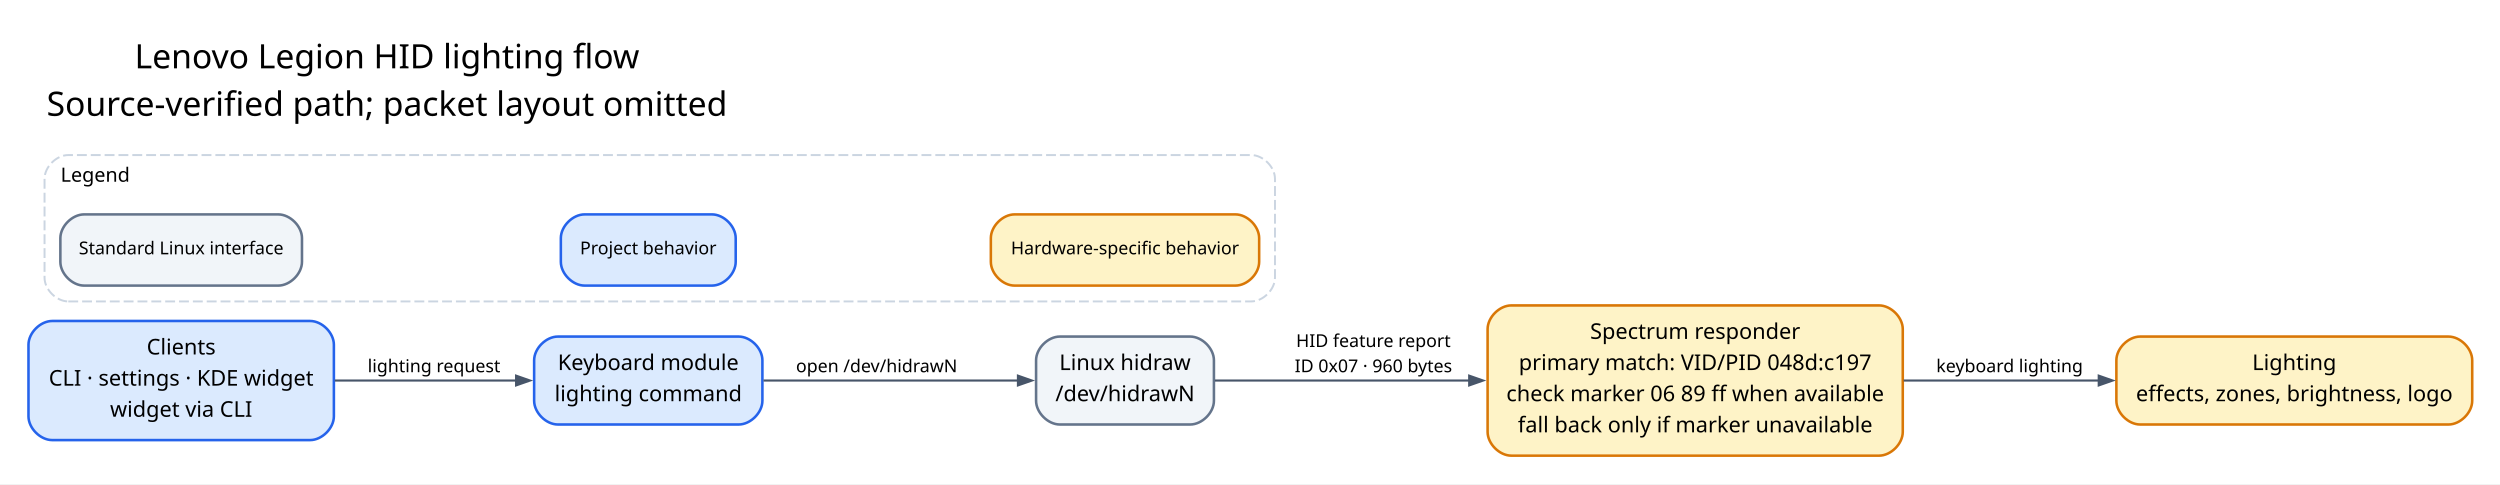
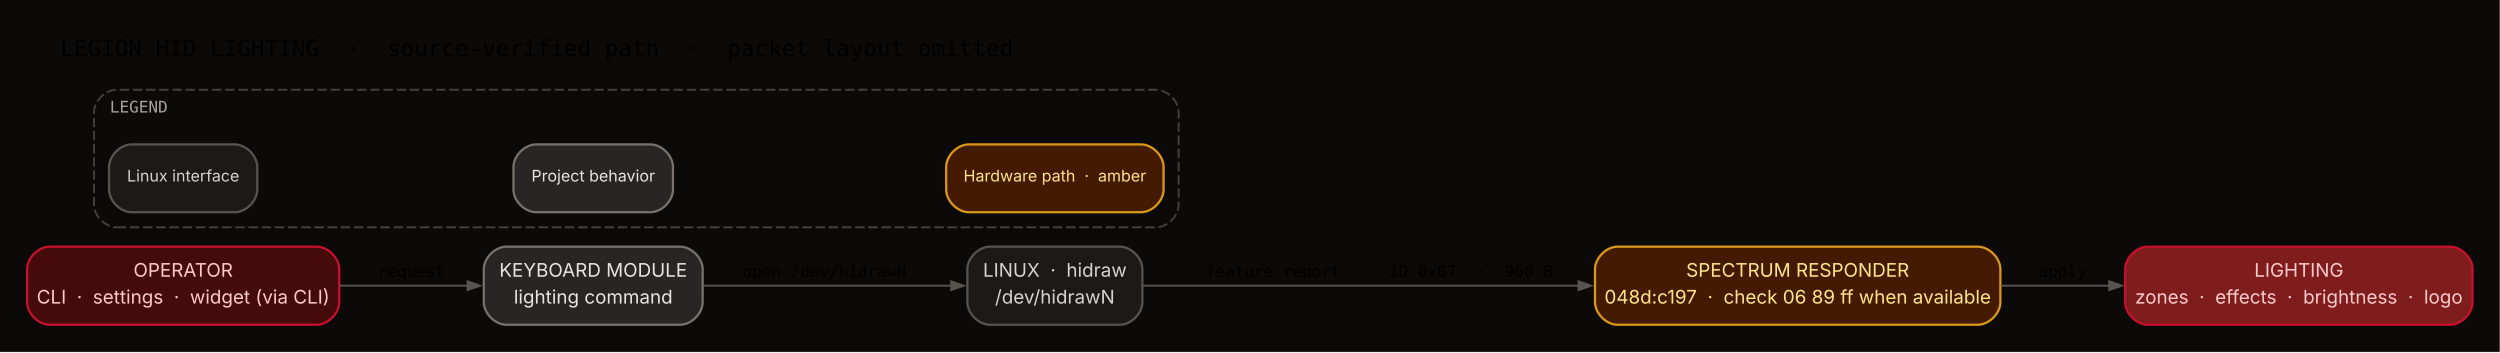
- <svg xmlns="http://www.w3.org/2000/svg" width="1264pt" height="245pt" viewBox="0.00 0.00 1264.00 245.00">
-   <g id="graph0" class="graph" transform="scale(1 1) rotate(0) translate(14.4 230.38)">
-     <polygon fill="white" stroke="none" points="-14.4,14.4 -14.4,-230.38 1249.95,-230.38 1249.95,14.4 -14.4,14.4" />
-     <text xml:space="preserve" text-anchor="middle" x="181.25" y="-195.83" font-family="sans-serif" font-size="17.00">Lenovo Legion HID lighting flow</text>
-     <text xml:space="preserve" text-anchor="middle" x="181.25" y="-171.83" font-family="sans-serif" font-size="17.00">Source-verified path; packet layout omitted</text>
+ <svg xmlns="http://www.w3.org/2000/svg" width="1327pt" height="187pt" viewBox="0.00 0.00 1327.00 187.00">
+   <g id="graph0" class="graph" transform="scale(1 1) rotate(0) translate(14.4 172.38)">
+     <polygon fill="#0c0a09" stroke="none" points="-14.4,14.4 -14.4,-172.38 1312.45,-172.38 1312.45,14.4 -14.4,14.4" />
+     <text xml:space="preserve" text-anchor="middle" x="270.5" y="-142.58" font-family="JetBrains Mono,ui-monospace,monospace" font-size="12.00">LEGION HID LIGHTING  ·  source-verified path  ·  packet layout omitted</text>
    <g id="clust1" class="cluster">
-       <path fill="white" stroke="#cbd5e1" stroke-dasharray="5,2" d="M20.12,-77.98C20.12,-77.98 618.23,-77.98 618.23,-77.98 624.23,-77.98 630.23,-83.98 630.23,-89.98 630.23,-89.98 630.23,-139.98 630.23,-139.98 630.23,-145.98 624.23,-151.98 618.23,-151.98 618.23,-151.98 20.12,-151.98 20.12,-151.98 14.12,-151.98 8.12,-145.98 8.12,-139.98 8.12,-139.98 8.12,-89.98 8.12,-89.98 8.12,-83.98 14.12,-77.98 20.12,-77.98" />
-       <text xml:space="preserve" text-anchor="middle" x="33.75" y="-138.48" font-family="sans-serif" font-size="10.00">Legend</text>
+       <path fill="#0c0a09" stroke="#44403c" stroke-dasharray="5,2" d="M47.5,-51.73C47.5,-51.73 599.23,-51.73 599.23,-51.73 605.23,-51.73 611.23,-57.73 611.23,-63.73 611.23,-63.73 611.23,-112.73 611.23,-112.73 611.23,-118.73 605.23,-124.73 599.23,-124.73 599.23,-124.73 47.5,-124.73 47.5,-124.73 41.5,-124.73 35.5,-118.73 35.5,-112.73 35.5,-112.73 35.5,-63.73 35.5,-63.73 35.5,-57.73 41.5,-51.73 47.5,-51.73" />
+       <text xml:space="preserve" text-anchor="middle" x="59.25" y="-112.66" font-family="JetBrains Mono,ui-monospace,monospace" font-size="8.50" fill="#a8a29e">LEGEND</text>
    </g>
    <g id="node1" class="node">
-       <path fill="#dbeafe" stroke="#2563eb" stroke-width="1.3" d="M142.41,-68.09C142.41,-68.09 12,-68.09 12,-68.09 6,-68.09 0,-62.09 0,-56.09 0,-56.09 0,-19.87 0,-19.87 0,-13.87 6,-7.87 12,-7.87 12,-7.87 142.41,-7.87 142.41,-7.87 148.41,-7.87 154.41,-13.87 154.41,-19.87 154.41,-19.87 154.41,-56.09 154.41,-56.09 154.41,-62.09 148.41,-68.09 142.41,-68.09" />
-       <text xml:space="preserve" text-anchor="middle" x="77.2" y="-51.15" font-family="sans-serif" font-size="11.00">Clients</text>
-       <text xml:space="preserve" text-anchor="middle" x="77.2" y="-35.4" font-family="sans-serif" font-size="11.00">CLI · settings · KDE widget</text>
-       <text xml:space="preserve" text-anchor="middle" x="77.2" y="-19.65" font-family="sans-serif" font-size="11.00">widget via CLI</text>
+       <path fill="#450a0a" stroke="#c8102e" stroke-width="1.2" d="M153.66,-41.46C153.66,-41.46 12,-41.46 12,-41.46 6,-41.46 0,-35.46 0,-29.46 0,-29.46 0,-12 0,-12 0,-6 6,0 12,0 12,0 153.66,0 153.66,0 159.66,0 165.66,-6 165.66,-12 165.66,-12 165.66,-29.46 165.66,-29.46 165.66,-35.46 159.66,-41.46 153.66,-41.46" />
+       <text xml:space="preserve" text-anchor="middle" x="82.83" y="-25.48" font-family="Inter,ui-sans-serif,sans-serif" font-size="10.00" fill="#fecaca">OPERATOR</text>
+       <text xml:space="preserve" text-anchor="middle" x="82.83" y="-11.23" font-family="Inter,ui-sans-serif,sans-serif" font-size="10.00" fill="#fecaca">CLI  ·  settings  ·  widget (via CLI)</text>
    </g>
    <g id="node2" class="node">
-       <path fill="#dbeafe" stroke="#2563eb" stroke-width="1.3" d="M359.07,-60.21C359.07,-60.21 267.66,-60.21 267.66,-60.21 261.66,-60.21 255.66,-54.21 255.66,-48.21 255.66,-48.21 255.66,-27.75 255.66,-27.75 255.66,-21.75 261.66,-15.75 267.66,-15.75 267.66,-15.75 359.07,-15.75 359.07,-15.75 365.07,-15.75 371.07,-21.75 371.07,-27.75 371.07,-27.75 371.07,-48.21 371.07,-48.21 371.07,-54.21 365.07,-60.21 359.07,-60.21" />
-       <text xml:space="preserve" text-anchor="middle" x="313.36" y="-43.28" font-family="sans-serif" font-size="11.00">Keyboard module</text>
-       <text xml:space="preserve" text-anchor="middle" x="313.36" y="-27.53" font-family="sans-serif" font-size="11.00">lighting command</text>
+       <path fill="#292524" stroke="#78716c" stroke-width="1.2" d="M346.57,-41.46C346.57,-41.46 254.41,-41.46 254.41,-41.46 248.41,-41.46 242.41,-35.46 242.41,-29.46 242.41,-29.46 242.41,-12 242.41,-12 242.41,-6 248.41,0 254.41,0 254.41,0 346.57,0 346.57,0 352.57,0 358.57,-6 358.57,-12 358.57,-12 358.57,-29.46 358.57,-29.46 358.57,-35.46 352.57,-41.46 346.57,-41.46" />
+       <text xml:space="preserve" text-anchor="middle" x="300.49" y="-25.48" font-family="Inter,ui-sans-serif,sans-serif" font-size="10.00" fill="#e7e5e4">KEYBOARD MODULE</text>
+       <text xml:space="preserve" text-anchor="middle" x="300.49" y="-11.23" font-family="Inter,ui-sans-serif,sans-serif" font-size="10.00" fill="#e7e5e4">lighting command</text>
    </g>
    <g id="edge1" class="edge">
-       <path fill="none" stroke="#475569" stroke-width="1.1" d="M154.88,-37.98C184.62,-37.98 218.33,-37.98 246.91,-37.98" />
-       <polygon fill="#475569" stroke="#475569" stroke-width="1.1" points="246.54,-40.43 253.54,-37.98 246.54,-35.53 246.54,-40.43" />
-       <text xml:space="preserve" text-anchor="middle" x="205.03" y="-42.18" font-family="sans-serif" font-size="9.00">lighting request</text>
+       <path fill="none" stroke="#57534e" stroke-width="1.05" d="M165.98,-20.73C188.46,-20.73 212.52,-20.73 233.94,-20.73" />
+       <polygon fill="#57534e" stroke="#57534e" stroke-width="1.05" points="233.82,-23.04 240.42,-20.73 233.82,-18.42 233.82,-23.04" />
+       <text xml:space="preserve" text-anchor="middle" x="204.03" y="-25.41" font-family="JetBrains Mono,ui-monospace,monospace" font-size="8.50">request</text>
    </g>
    <g id="node3" class="node">
-       <path fill="#f1f5f9" stroke="#64748b" stroke-width="1.3" d="M587.36,-60.21C587.36,-60.21 521.44,-60.21 521.44,-60.21 515.44,-60.21 509.44,-54.21 509.44,-48.21 509.44,-48.21 509.44,-27.75 509.44,-27.75 509.44,-21.75 515.44,-15.75 521.44,-15.75 521.44,-15.75 587.36,-15.75 587.36,-15.75 593.36,-15.75 599.36,-21.75 599.36,-27.75 599.36,-27.75 599.36,-48.21 599.36,-48.21 599.36,-54.21 593.36,-60.21 587.36,-60.21" />
-       <text xml:space="preserve" text-anchor="middle" x="554.4" y="-43.28" font-family="sans-serif" font-size="11.00">Linux hidraw</text>
-       <text xml:space="preserve" text-anchor="middle" x="554.4" y="-27.53" font-family="sans-serif" font-size="11.00">/dev/hidrawN</text>
+       <path fill="#1c1917" stroke="#57534e" stroke-width="1.2" d="M579.98,-41.46C579.98,-41.46 511.07,-41.46 511.07,-41.46 505.07,-41.46 499.07,-35.46 499.07,-29.46 499.07,-29.46 499.07,-12 499.07,-12 499.07,-6 505.07,0 511.07,0 511.07,0 579.98,0 579.98,0 585.98,0 591.98,-6 591.98,-12 591.98,-12 591.98,-29.46 591.98,-29.46 591.98,-35.46 585.98,-41.46 579.98,-41.46" />
+       <text xml:space="preserve" text-anchor="middle" x="545.52" y="-25.48" font-family="Inter,ui-sans-serif,sans-serif" font-size="10.00" fill="#d6d3d1">LINUX  ·  hidraw</text>
+       <text xml:space="preserve" text-anchor="middle" x="545.52" y="-11.23" font-family="Inter,ui-sans-serif,sans-serif" font-size="10.00" fill="#d6d3d1">/dev/hidrawN</text>
    </g>
    <g id="edge2" class="edge">
-       <path fill="none" stroke="#475569" stroke-width="1.1" d="M371.62,-37.98C410.78,-37.98 462.32,-37.98 500.52,-37.98" />
-       <polygon fill="#475569" stroke="#475569" stroke-width="1.1" points="500.28,-40.43 507.28,-37.98 500.28,-35.53 500.28,-40.43" />
-       <text xml:space="preserve" text-anchor="middle" x="428.82" y="-42.18" font-family="sans-serif" font-size="9.00">open /dev/hidrawN</text>
+       <path fill="none" stroke="#57534e" stroke-width="1.05" d="M359.09,-20.73C398.92,-20.73 451.58,-20.73 490.6,-20.73" />
+       <polygon fill="#57534e" stroke="#57534e" stroke-width="1.05" points="490.52,-23.04 497.12,-20.73 490.52,-18.42 490.52,-23.04" />
+       <text xml:space="preserve" text-anchor="middle" x="423.19" y="-25.41" font-family="JetBrains Mono,ui-monospace,monospace" font-size="8.50">open /dev/hidrawN</text>
    </g>
    <g id="node4" class="node">
-       <path fill="#fef3c7" stroke="#d97706" stroke-width="1.3" d="M935.64,-75.96C935.64,-75.96 749.73,-75.96 749.73,-75.96 743.73,-75.96 737.73,-69.96 737.73,-63.96 737.73,-63.96 737.73,-12 737.73,-12 737.73,-6 743.73,0 749.73,0 749.73,0 935.64,0 935.64,0 941.64,0 947.64,-6 947.64,-12 947.64,-12 947.64,-63.96 947.64,-63.96 947.64,-69.96 941.64,-75.96 935.64,-75.96" />
-       <text xml:space="preserve" text-anchor="middle" x="842.68" y="-59.03" font-family="sans-serif" font-size="11.00">Spectrum responder</text>
-       <text xml:space="preserve" text-anchor="middle" x="842.68" y="-43.28" font-family="sans-serif" font-size="11.00">primary match: VID/PID 048d:c197</text>
-       <text xml:space="preserve" text-anchor="middle" x="842.68" y="-27.53" font-family="sans-serif" font-size="11.00">check marker 06 89 ff when available</text>
-       <text xml:space="preserve" text-anchor="middle" x="842.68" y="-11.78" font-family="sans-serif" font-size="11.00">fall back only if marker unavailable</text>
+       <path fill="#451a03" stroke="#d9981a" stroke-width="1.2" d="M1035.39,-41.46C1035.39,-41.46 844.23,-41.46 844.23,-41.46 838.23,-41.46 832.23,-35.46 832.23,-29.46 832.23,-29.46 832.23,-12 832.23,-12 832.23,-6 838.23,0 844.23,0 844.23,0 1035.39,0 1035.39,0 1041.39,0 1047.39,-6 1047.39,-12 1047.39,-12 1047.39,-29.46 1047.39,-29.46 1047.39,-35.46 1041.39,-41.46 1035.39,-41.46" />
+       <text xml:space="preserve" text-anchor="middle" x="939.81" y="-25.48" font-family="Inter,ui-sans-serif,sans-serif" font-size="10.00" fill="#fde68a">SPECTRUM RESPONDER</text>
+       <text xml:space="preserve" text-anchor="middle" x="939.81" y="-11.23" font-family="Inter,ui-sans-serif,sans-serif" font-size="10.00" fill="#fde68a">048d:c197  ·  check 06 89 ff when available</text>
    </g>
    <g id="edge3" class="edge">
-       <path fill="none" stroke="#475569" stroke-width="1.1" d="M599.82,-37.98C634.2,-37.98 683.39,-37.98 728.44,-37.98" />
-       <polygon fill="#475569" stroke="#475569" stroke-width="1.1" points="728.43,-40.43 735.43,-37.98 728.43,-35.53 728.43,-40.43" />
-       <text xml:space="preserve" text-anchor="middle" x="679.98" y="-54.93" font-family="sans-serif" font-size="9.00">HID feature report</text>
-       <text xml:space="preserve" text-anchor="middle" x="679.98" y="-42.18" font-family="sans-serif" font-size="9.00">ID 0x07 · 960 bytes</text>
+       <path fill="none" stroke="#57534e" stroke-width="1.05" d="M592.29,-20.73C648.67,-20.73 746.45,-20.73 823.81,-20.73" />
+       <polygon fill="#57534e" stroke="#57534e" stroke-width="1.05" points="823.51,-23.04 830.11,-20.73 823.51,-18.42 823.51,-23.04" />
+       <text xml:space="preserve" text-anchor="middle" x="717.73" y="-25.41" font-family="JetBrains Mono,ui-monospace,monospace" font-size="8.50">feature report  ·  ID 0x07  ·  960 B</text>
    </g>
    <g id="node5" class="node">
-       <path fill="#fef3c7" stroke="#d97706" stroke-width="1.3" d="M1223.55,-60.21C1223.55,-60.21 1067.64,-60.21 1067.64,-60.21 1061.64,-60.21 1055.64,-54.21 1055.64,-48.21 1055.64,-48.21 1055.64,-27.75 1055.64,-27.75 1055.64,-21.75 1061.64,-15.75 1067.64,-15.75 1067.64,-15.75 1223.55,-15.75 1223.55,-15.75 1229.55,-15.75 1235.55,-21.75 1235.55,-27.75 1235.55,-27.75 1235.55,-48.21 1235.55,-48.21 1235.55,-54.21 1229.55,-60.21 1223.55,-60.21" />
-       <text xml:space="preserve" text-anchor="middle" x="1145.6" y="-43.28" font-family="sans-serif" font-size="11.00">Lighting</text>
-       <text xml:space="preserve" text-anchor="middle" x="1145.6" y="-27.53" font-family="sans-serif" font-size="11.00">effects, zones, brightness, logo</text>
+       <path fill="#7f1d1d" stroke="#c8102e" stroke-width="1.2" d="M1286.05,-41.46C1286.05,-41.46 1125.64,-41.46 1125.64,-41.46 1119.64,-41.46 1113.64,-35.46 1113.64,-29.46 1113.64,-29.46 1113.64,-12 1113.64,-12 1113.64,-6 1119.64,0 1125.64,0 1125.64,0 1286.05,0 1286.05,0 1292.05,0 1298.05,-6 1298.05,-12 1298.05,-12 1298.05,-29.46 1298.05,-29.46 1298.05,-35.46 1292.05,-41.46 1286.05,-41.46" />
+       <text xml:space="preserve" text-anchor="middle" x="1205.84" y="-25.48" font-family="Inter,ui-sans-serif,sans-serif" font-size="10.00" fill="#fecaca">LIGHTING</text>
+       <text xml:space="preserve" text-anchor="middle" x="1205.84" y="-11.23" font-family="Inter,ui-sans-serif,sans-serif" font-size="10.00" fill="#fecaca">zones  ·  effects  ·  brightness  ·  logo</text>
    </g>
    <g id="edge4" class="edge">
-       <path fill="none" stroke="#475569" stroke-width="1.1" d="M948.08,-37.98C980.18,-37.98 1015.38,-37.98 1047,-37.98" />
-       <polygon fill="#475569" stroke="#475569" stroke-width="1.1" points="1046.73,-40.43 1053.73,-37.98 1046.73,-35.53 1046.73,-40.43" />
-       <text xml:space="preserve" text-anchor="middle" x="1001.64" y="-42.18" font-family="sans-serif" font-size="9.00">keyboard lighting</text>
+       <path fill="none" stroke="#57534e" stroke-width="1.05" d="M1047.82,-20.73C1066.83,-20.73 1086.57,-20.73 1105.36,-20.73" />
+       <polygon fill="#57534e" stroke="#57534e" stroke-width="1.05" points="1105.16,-23.04 1111.76,-20.73 1105.16,-18.42 1105.16,-23.04" />
+       <text xml:space="preserve" text-anchor="middle" x="1080.51" y="-25.41" font-family="JetBrains Mono,ui-monospace,monospace" font-size="8.50">apply</text>
    </g>
    <g id="node6" class="node">
-       <path fill="#f1f5f9" stroke="#64748b" stroke-width="1.3" d="M126.28,-121.98C126.28,-121.98 28.12,-121.98 28.12,-121.98 22.12,-121.98 16.12,-115.98 16.12,-109.98 16.12,-109.98 16.12,-97.98 16.12,-97.98 16.12,-91.98 22.12,-85.98 28.12,-85.98 28.12,-85.98 126.28,-85.98 126.28,-85.98 132.28,-85.98 138.28,-91.98 138.28,-97.98 138.28,-97.98 138.28,-109.98 138.28,-109.98 138.28,-115.98 132.28,-121.98 126.28,-121.98" />
-       <text xml:space="preserve" text-anchor="middle" x="77.2" y="-101.8" font-family="sans-serif" font-size="9.00">Standard Linux interface</text>
+       <path fill="#1c1917" stroke="#57534e" stroke-width="1.2" d="M110.16,-95.73C110.16,-95.73 55.5,-95.73 55.5,-95.73 49.5,-95.73 43.5,-89.73 43.5,-83.73 43.5,-83.73 43.5,-71.73 43.5,-71.73 43.5,-65.73 49.5,-59.73 55.5,-59.73 55.5,-59.73 110.16,-59.73 110.16,-59.73 116.16,-59.73 122.16,-65.73 122.16,-71.73 122.16,-71.73 122.16,-83.73 122.16,-83.73 122.16,-89.73 116.16,-95.73 110.16,-95.73" />
+       <text xml:space="preserve" text-anchor="middle" x="82.83" y="-76.03" font-family="Inter,ui-sans-serif,sans-serif" font-size="8.50" fill="#d6d3d1">Linux interface</text>
    </g>
    <g id="node7" class="node">
-       <path fill="#dbeafe" stroke="#2563eb" stroke-width="1.3" d="M345.57,-121.98C345.57,-121.98 281.16,-121.98 281.16,-121.98 275.16,-121.98 269.16,-115.98 269.16,-109.98 269.16,-109.98 269.16,-97.98 269.16,-97.98 269.16,-91.98 275.16,-85.98 281.16,-85.98 281.16,-85.98 345.57,-85.98 345.57,-85.98 351.57,-85.98 357.57,-91.98 357.57,-97.98 357.57,-97.98 357.57,-109.98 357.57,-109.98 357.57,-115.98 351.57,-121.98 345.57,-121.98" />
-       <text xml:space="preserve" text-anchor="middle" x="313.36" y="-101.8" font-family="sans-serif" font-size="9.00">Project behavior</text>
+       <path fill="#292524" stroke="#78716c" stroke-width="1.2" d="M330.82,-95.73C330.82,-95.73 270.16,-95.73 270.16,-95.73 264.16,-95.73 258.16,-89.73 258.16,-83.73 258.16,-83.73 258.16,-71.73 258.16,-71.73 258.16,-65.73 264.16,-59.73 270.16,-59.73 270.16,-59.73 330.82,-59.73 330.82,-59.73 336.82,-59.73 342.82,-65.73 342.82,-71.73 342.82,-71.73 342.82,-83.73 342.82,-83.73 342.82,-89.73 336.82,-95.73 330.82,-95.73" />
+       <text xml:space="preserve" text-anchor="middle" x="300.49" y="-76.03" font-family="Inter,ui-sans-serif,sans-serif" font-size="8.50" fill="#e7e5e4">Project behavior</text>
    </g>
    <g id="node8" class="node">
-       <path fill="#fef3c7" stroke="#d97706" stroke-width="1.3" d="M610.23,-121.98C610.23,-121.98 498.57,-121.98 498.57,-121.98 492.57,-121.98 486.57,-115.98 486.57,-109.98 486.57,-109.98 486.57,-97.98 486.57,-97.98 486.57,-91.98 492.57,-85.98 498.57,-85.98 498.57,-85.98 610.23,-85.98 610.23,-85.98 616.23,-85.98 622.23,-91.98 622.23,-97.98 622.23,-97.98 622.23,-109.98 622.23,-109.98 622.23,-115.98 616.23,-121.98 610.23,-121.98" />
-       <text xml:space="preserve" text-anchor="middle" x="554.4" y="-101.8" font-family="sans-serif" font-size="9.00">Hardware-specific behavior</text>
+       <path fill="#451a03" stroke="#d9981a" stroke-width="1.2" d="M591.23,-95.73C591.23,-95.73 499.82,-95.73 499.82,-95.73 493.82,-95.73 487.82,-89.73 487.82,-83.73 487.82,-83.73 487.82,-71.73 487.82,-71.73 487.82,-65.73 493.82,-59.73 499.82,-59.73 499.82,-59.73 591.23,-59.73 591.23,-59.73 597.23,-59.73 603.23,-65.73 603.23,-71.73 603.23,-71.73 603.23,-83.73 603.23,-83.73 603.23,-89.73 597.23,-95.73 591.23,-95.73" />
+       <text xml:space="preserve" text-anchor="middle" x="545.52" y="-76.03" font-family="Inter,ui-sans-serif,sans-serif" font-size="8.50" fill="#fde68a">Hardware path  ·  amber</text>
    </g>
  </g>
</svg>
